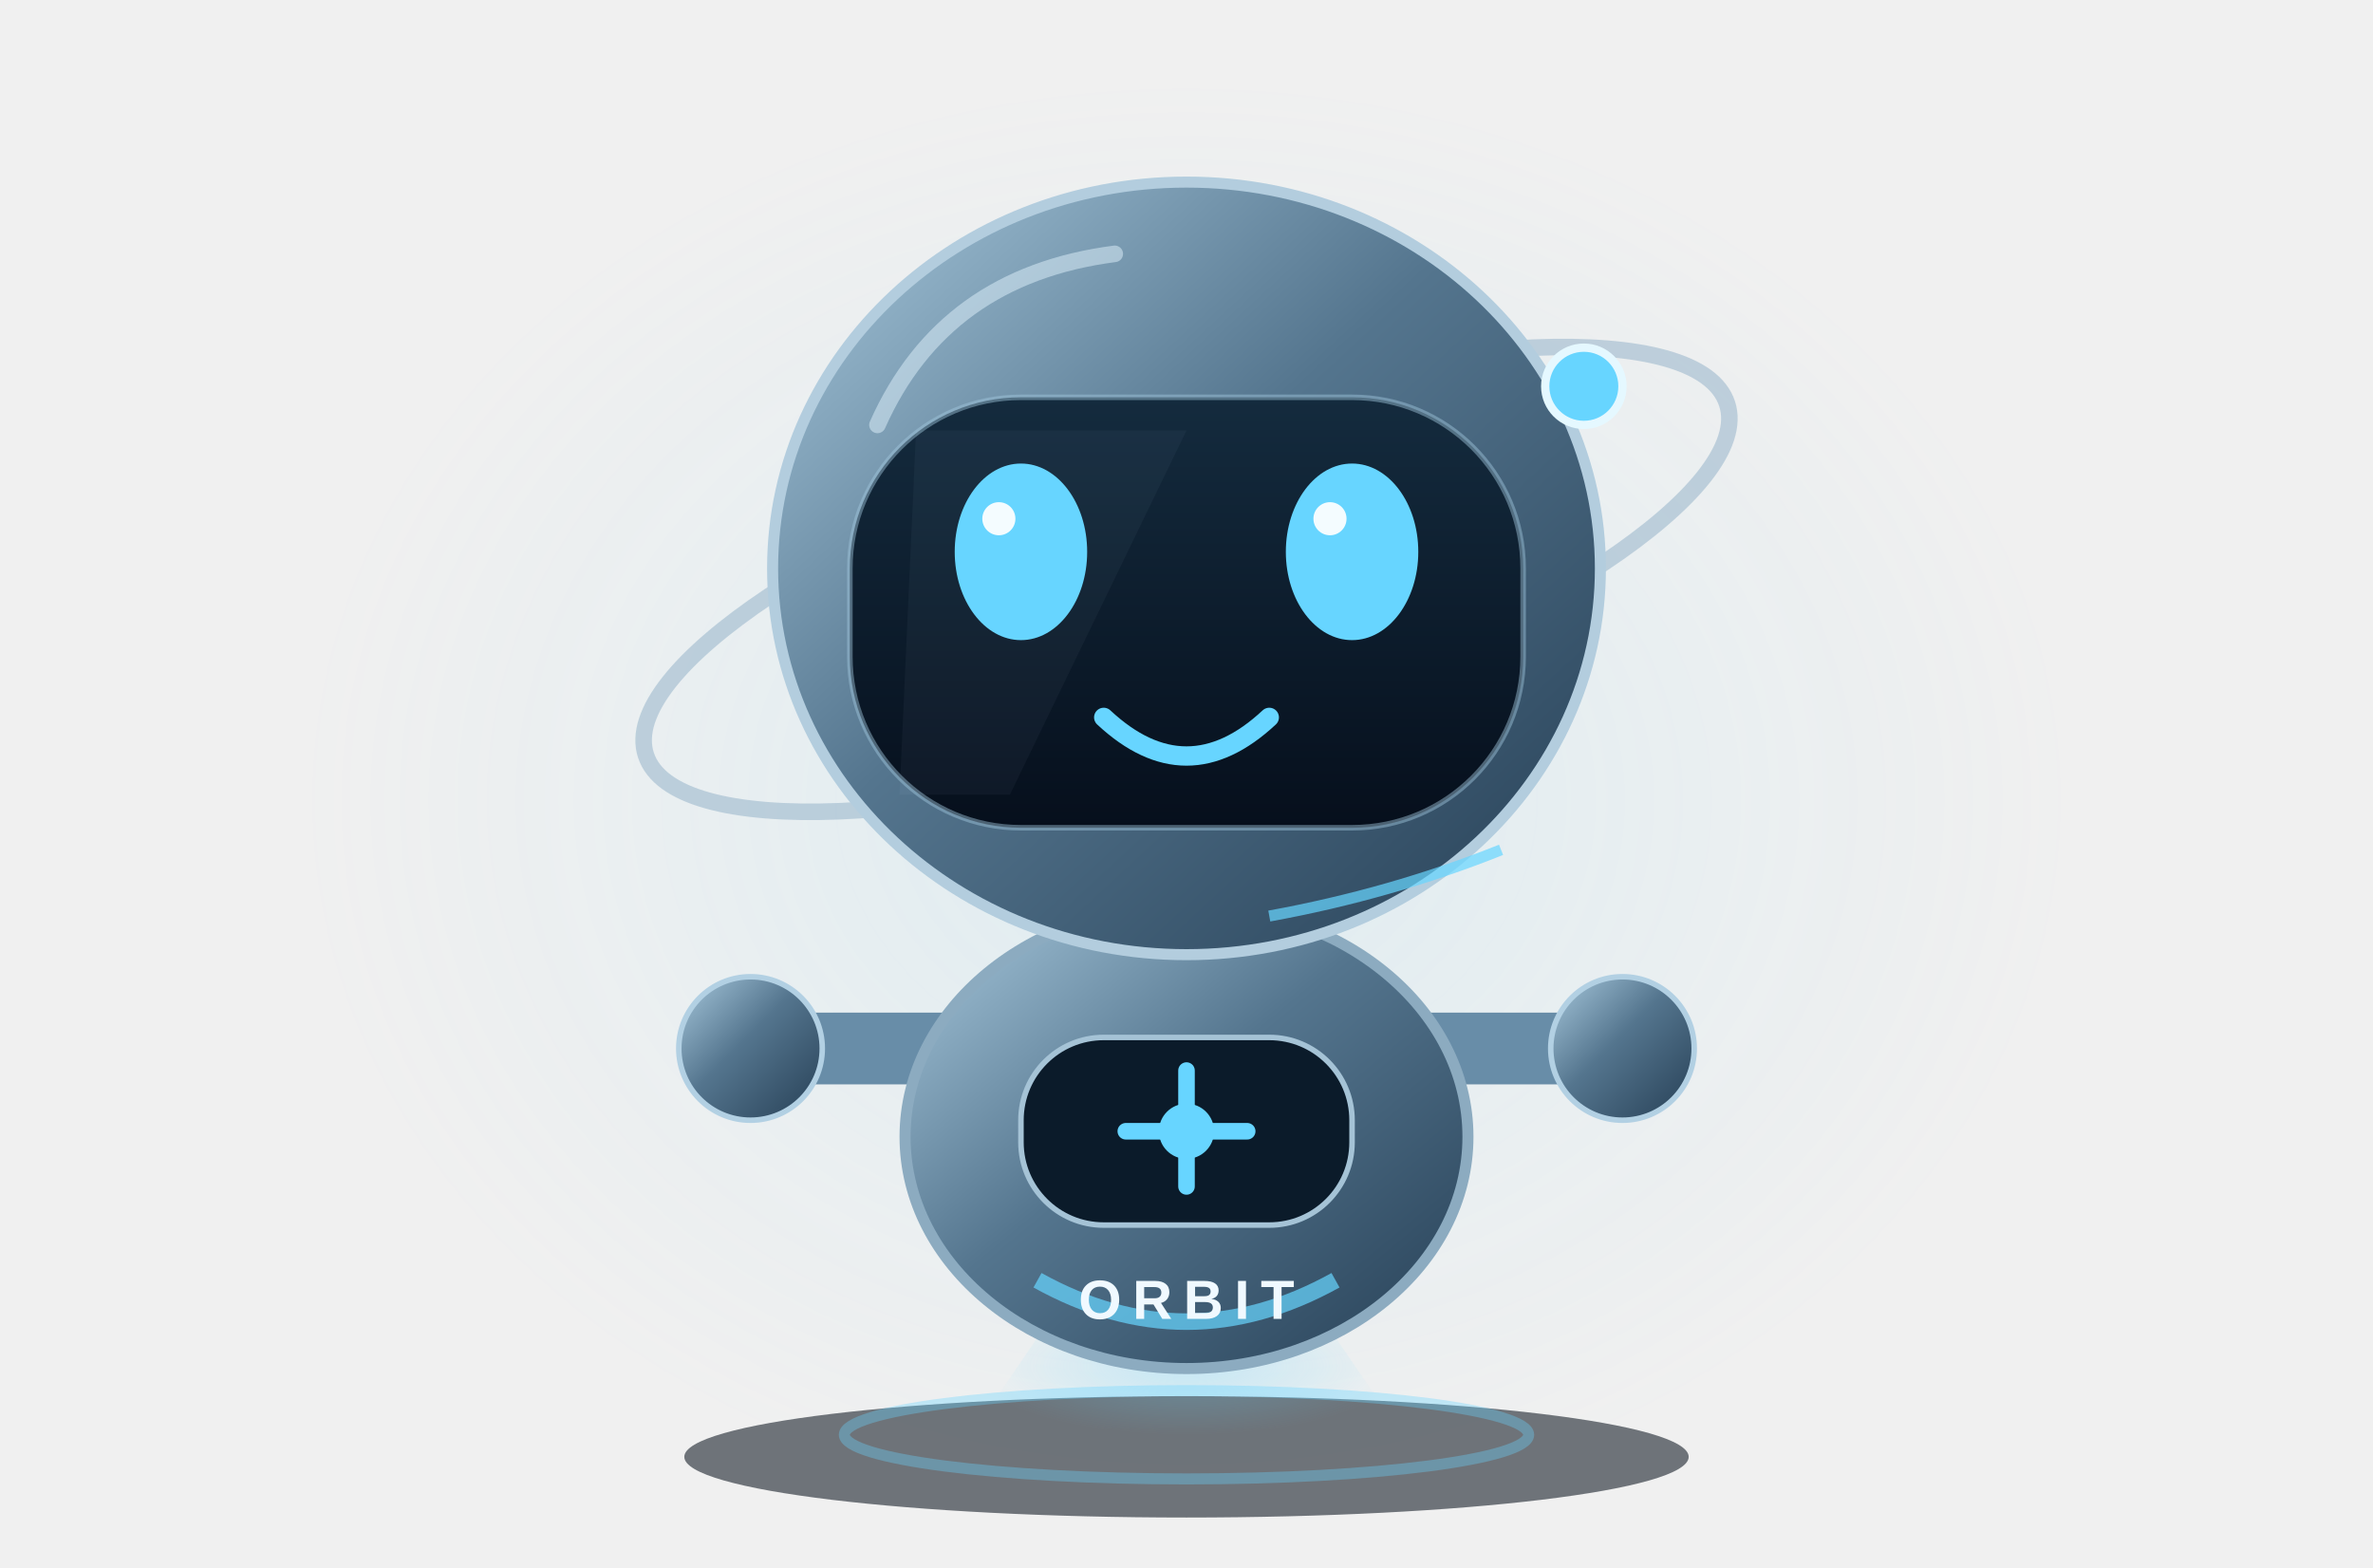
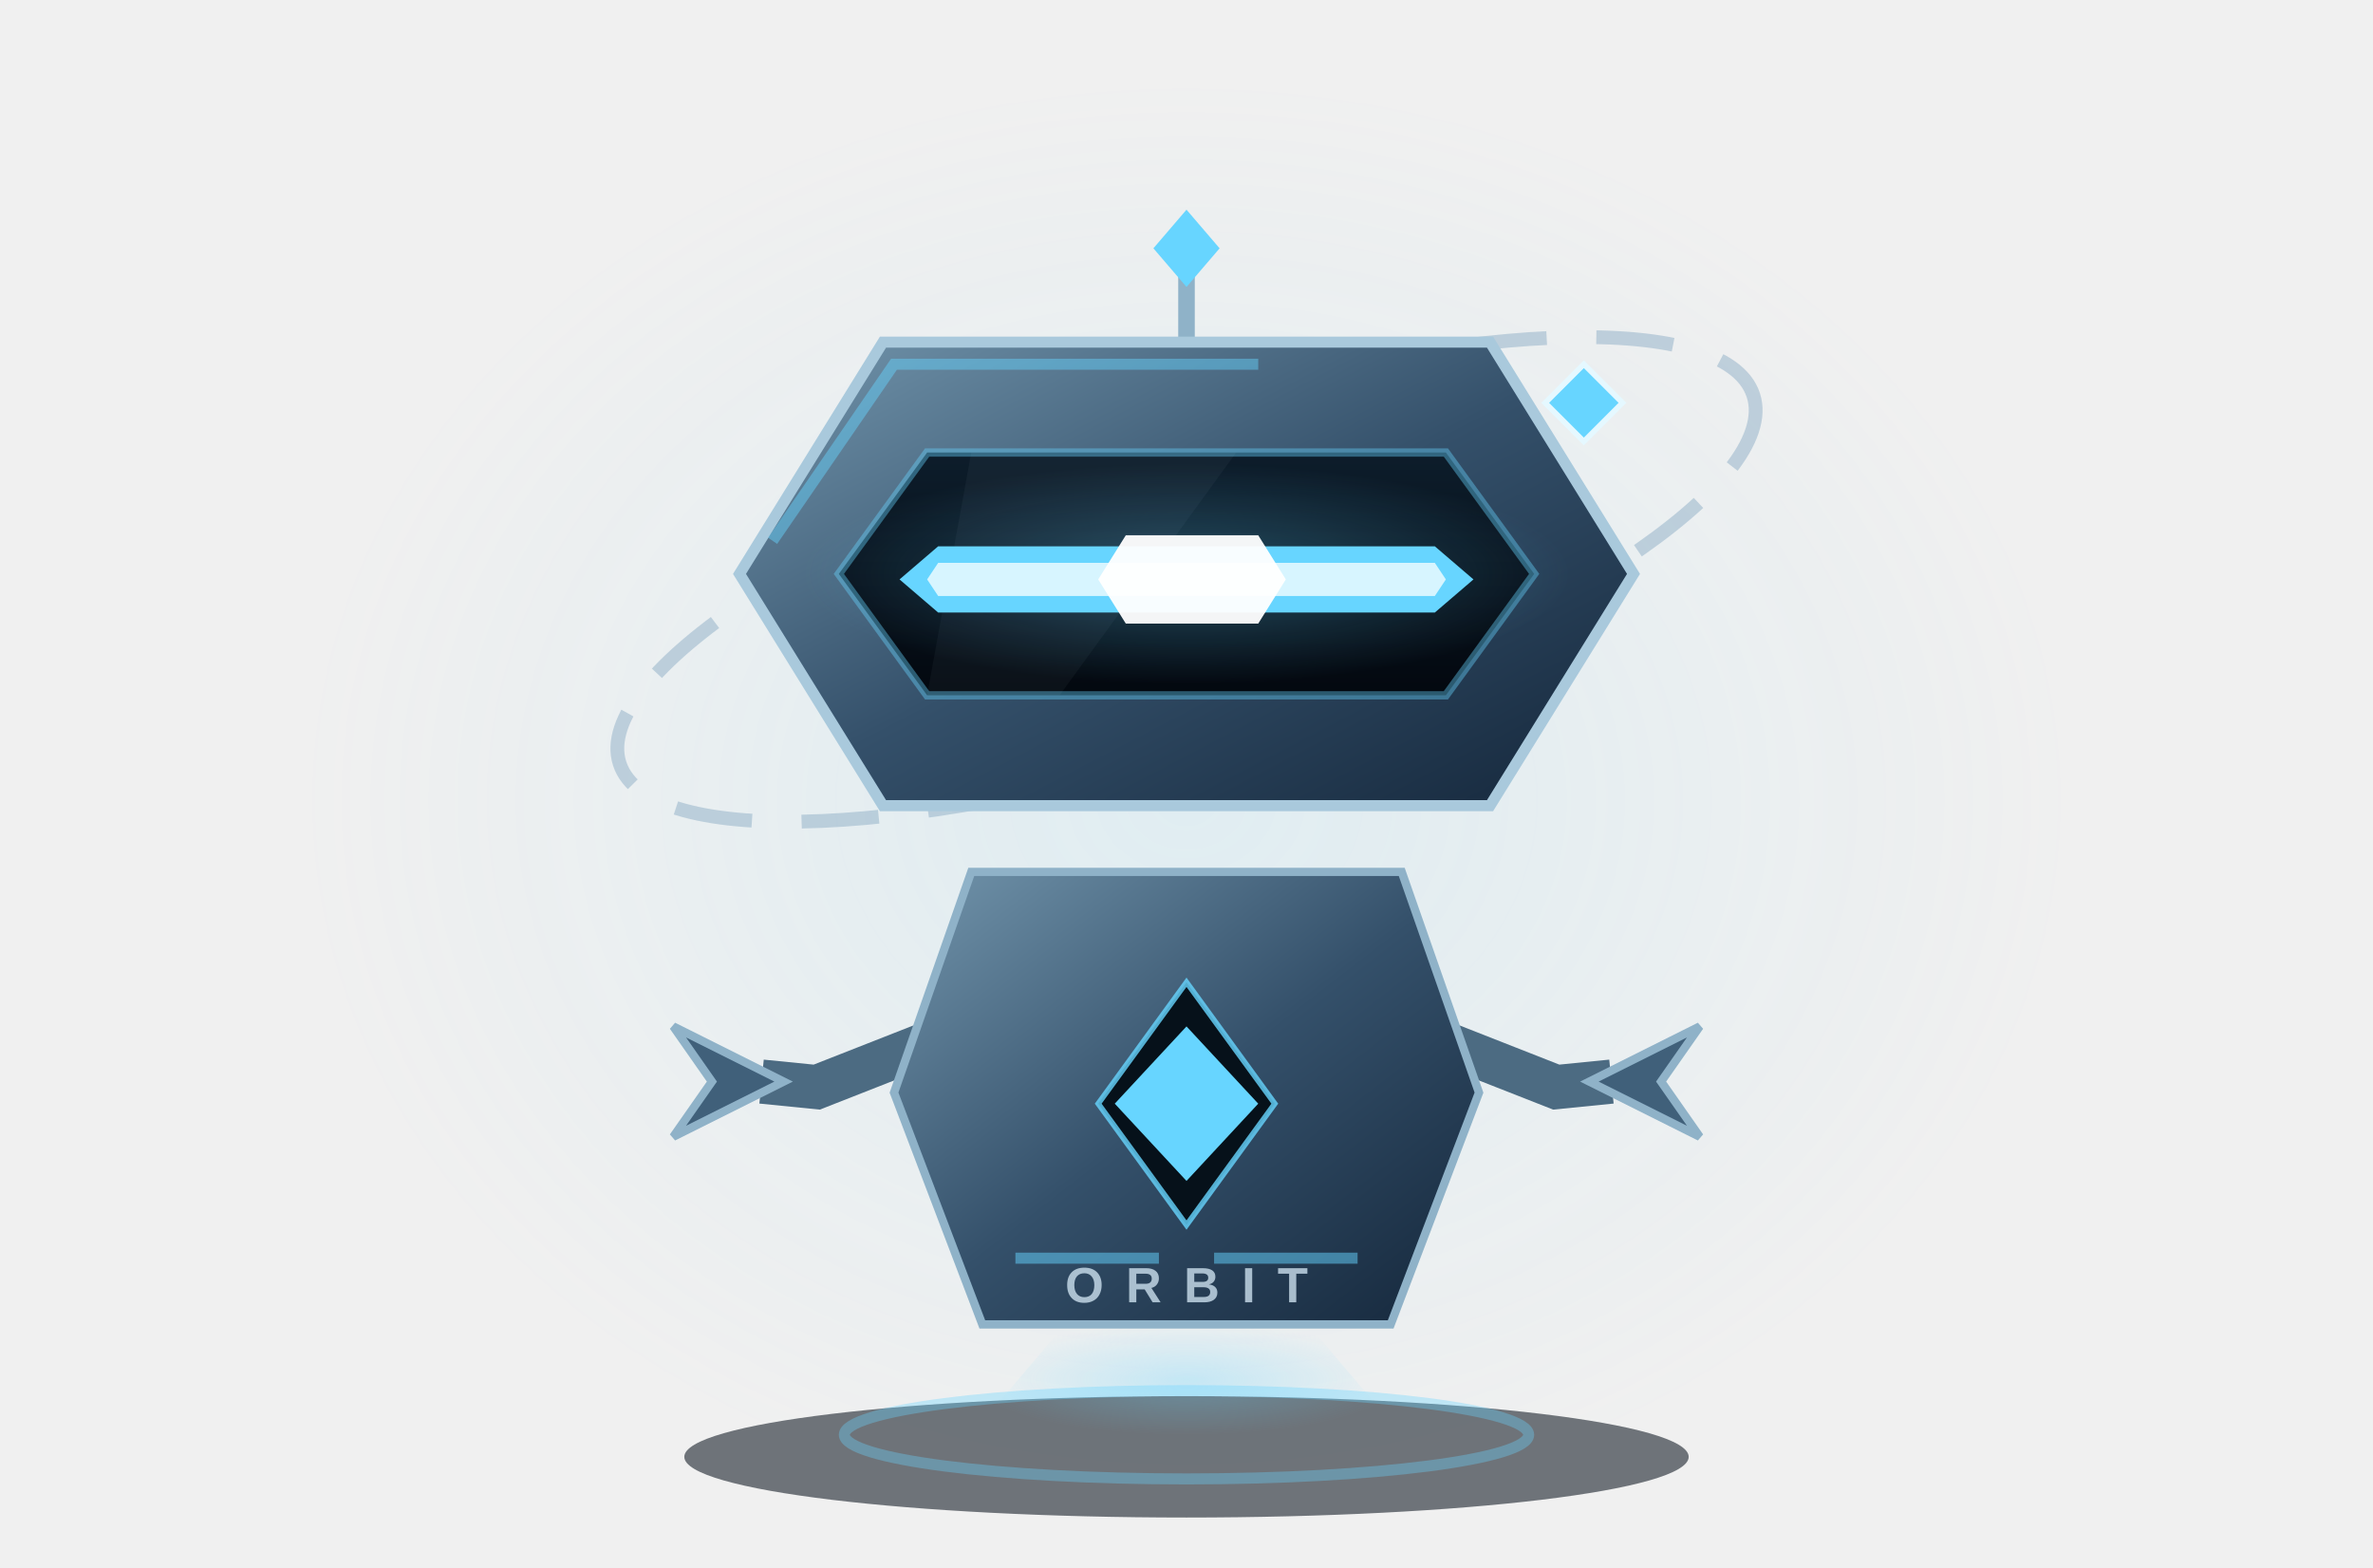
<svg xmlns="http://www.w3.org/2000/svg" width="430" height="284" viewBox="0 0 430 284">
  <defs>
    <linearGradient id="shell" x1="0" y1="0" x2="1" y2="1">
-       <stop stop-color="#A8C9DD" />
-       <stop offset=".45" stop-color="#54758E" />
-       <stop offset="1" stop-color="#263F55" />
+       <stop stop-color="#7396AD" />
+       <stop offset=".5" stop-color="#34506A" />
+       <stop offset="1" stop-color="#14263A" />
    </linearGradient>
    <linearGradient id="face" x2="0" y2="1">
-       <stop stop-color="#142B3E" />
-       <stop offset="1" stop-color="#060F1C" />
+       <stop stop-color="#0D1D2B" />
+       <stop offset="1" stop-color="#03080F" />
    </linearGradient>
    <radialGradient id="halo">
      <stop stop-color="#67D5FF" stop-opacity=".12" />
      <stop offset="1" stop-color="#67D5FF" stop-opacity="0" />
    </radialGradient>
    <radialGradient id="beam">
      <stop stop-color="#67D5FF" stop-opacity=".3" />
      <stop offset="1" stop-color="#67D5FF" stop-opacity="0" />
    </radialGradient>
  </defs>
  <ellipse cx="215" cy="145" rx="160" ry="130" fill="url(#halo)" />
  <ellipse cx="215" cy="264" rx="91" ry="11" fill="#050E18" fill-opacity=".55" />
-   <path d="M193 235l-17 25h78l-17-25" fill="url(#beam)" />
+   <path d="M193 240l-17 20h78l-17-20" fill="url(#beam)" />
  <ellipse cx="215" cy="260" rx="62" ry="8" fill="none" stroke="#67D5FF" stroke-opacity=".35" stroke-width="2" />
-   <path d="M174 190L139 190m117 0L291 190" stroke="#688DA8" stroke-width="13" stroke-linecap="round" />
-   <circle cx="136" cy="190" r="13" fill="url(#shell)" stroke="#B2D0E3" />
-   <circle cx="294" cy="190" r="13" fill="url(#shell)" stroke="#B2D0E3" />
-   <ellipse cx="215" cy="206" rx="51" ry="42" fill="url(#shell)" stroke="#8CABC0" stroke-width="2" />
-   <rect x="185" y="188" width="60" height="34" rx="15" fill="#0B1B2A" stroke="#A5C3D6" />
-   <path d="M215 194v21m-11-10h22" stroke="#67D5FF" stroke-width="3" stroke-linecap="round" />
-   <circle cx="215" cy="205" r="5" fill="#67D5FF" />
-   <path d="M188 232q27 15 54 0" stroke="#67D5FF" stroke-width="3" fill="none" opacity=".7" />
-   <ellipse cx="215" cy="105" rx="103" ry="29" transform="rotate(-18 215 105)" fill="none" stroke="#8EAFC7" stroke-opacity=".5" stroke-width="3" />
-   <ellipse cx="215" cy="103" rx="75" ry="70" fill="url(#shell)" stroke="#B3CDDE" stroke-width="2" />
-   <path d="M159 77q12-27 43-31" stroke="#E0F2FC" stroke-width="3" fill="none" opacity=".5" stroke-linecap="round" />
-   <rect x="154" y="72" width="122" height="78" rx="31" fill="url(#face)" stroke="#A3C8DF" stroke-opacity=".45" />
-   <path d="M166 78h49l-32 66h-20" fill="#CEE8FA" fill-opacity=".04" />
-   <ellipse cx="185" cy="100" rx="12" ry="16" fill="#67D5FF" />
-   <ellipse cx="245" cy="100" rx="12" ry="16" fill="#67D5FF" />
-   <circle cx="181" cy="94" r="3" fill="#F4FCFF" />
-   <circle cx="241" cy="94" r="3" fill="#F4FCFF" />
-   <path d="M200 130q15 14 30 0" stroke="#67D5FF" stroke-width="3.5" fill="none" stroke-linecap="round" />
-   <circle cx="287" cy="70" r="7" fill="#67D5FF" stroke="#E5F8FF" stroke-width="1.5" />
-   <path d="M272 154q-20 8-42 12" stroke="#67D5FF" stroke-width="2" opacity=".7" fill="none" />
-   <text x="215" y="239" text-anchor="middle" font-family="Segoe UI,Arial,sans-serif" font-size="10" font-weight="600" fill="#F0F9FF" letter-spacing="2">ORBIT</text>
+   <path d="M176 186 L148 197 L138 196 M254 186 L282 197 L292 196" fill="none" stroke="#4C6B82" stroke-width="8" stroke-linejoin="miter" />
+   <polygon points="122,186 142,196 122,206 129,196" fill="#40607A" stroke="#8FB2C8" stroke-width="1.5" />
+   <g transform="translate(430 0) scale(-1 1)">
+     <polygon points="122,186 142,196 122,206 129,196" fill="#40607A" stroke="#8FB2C8" stroke-width="1.5" />
+   </g>
+   <polygon points="176,158 254,158 268,198 252,240 178,240 162,198" fill="url(#shell)" stroke="#8FB2C8" stroke-width="1.5" />
+   <polygon points="215,178 231,200 215,222 199,200" fill="#06111A" stroke="#67D5FF" stroke-opacity=".8" />
+   <polygon points="215,186 228,200 215,214 202,200" fill="#67D5FF" />
+   <path d="M184 228h26M220 228h26" stroke="#67D5FF" stroke-opacity=".5" stroke-width="2" />
+   <text x="215" y="236" text-anchor="middle" font-family="Segoe UI,Arial,sans-serif" font-size="9" font-weight="700" fill="#D6EAF7" letter-spacing="4" opacity=".75">ORBIT</text>
+   <ellipse cx="215" cy="105" rx="108" ry="30" transform="rotate(-18 215 105)" fill="none" stroke="#8EAFC7" stroke-opacity=".5" stroke-width="2.5" stroke-dasharray="14 9" />
+   <line x1="215" y1="62" x2="215" y2="46" stroke="#8FB2C8" stroke-width="3" />
+   <polygon points="215,38 221,45 215,52 209,45" fill="#67D5FF" />
+   <polygon points="160,62 270,62 296,104 270,146 160,146 134,104" fill="url(#shell)" stroke="#A9C9DC" stroke-width="2" />
+   <path d="M140 98 L162 66 L228 66" fill="none" stroke="#67D5FF" stroke-opacity=".45" stroke-width="2" />
+   <polygon points="168,82 262,82 278,104 262,126 168,126 152,104" fill="url(#face)" stroke="#67D5FF" stroke-opacity=".4" stroke-width="1.5" />
+   <polygon points="176,82 224,82 192,126 168,126" fill="#CEE8FA" opacity=".04" />
+   <ellipse cx="215" cy="104" rx="70" ry="20" fill="url(#beam)" />
+   <polygon points="170,99 260,99 267,105 260,111 170,111 163,105" fill="#67D5FF" />
+   <polygon points="170,102 260,102 262,105 260,108 170,108 168,105" fill="#F2FDFF" opacity=".8" />
+   <polygon points="204,97 228,97 233,105 228,113 204,113 199,105" fill="#FFFFFF" opacity=".95" />
+   <polygon points="287,66 294,73 287,80 280,73" fill="#67D5FF" stroke="#E5F8FF" stroke-width="1" />
</svg>
